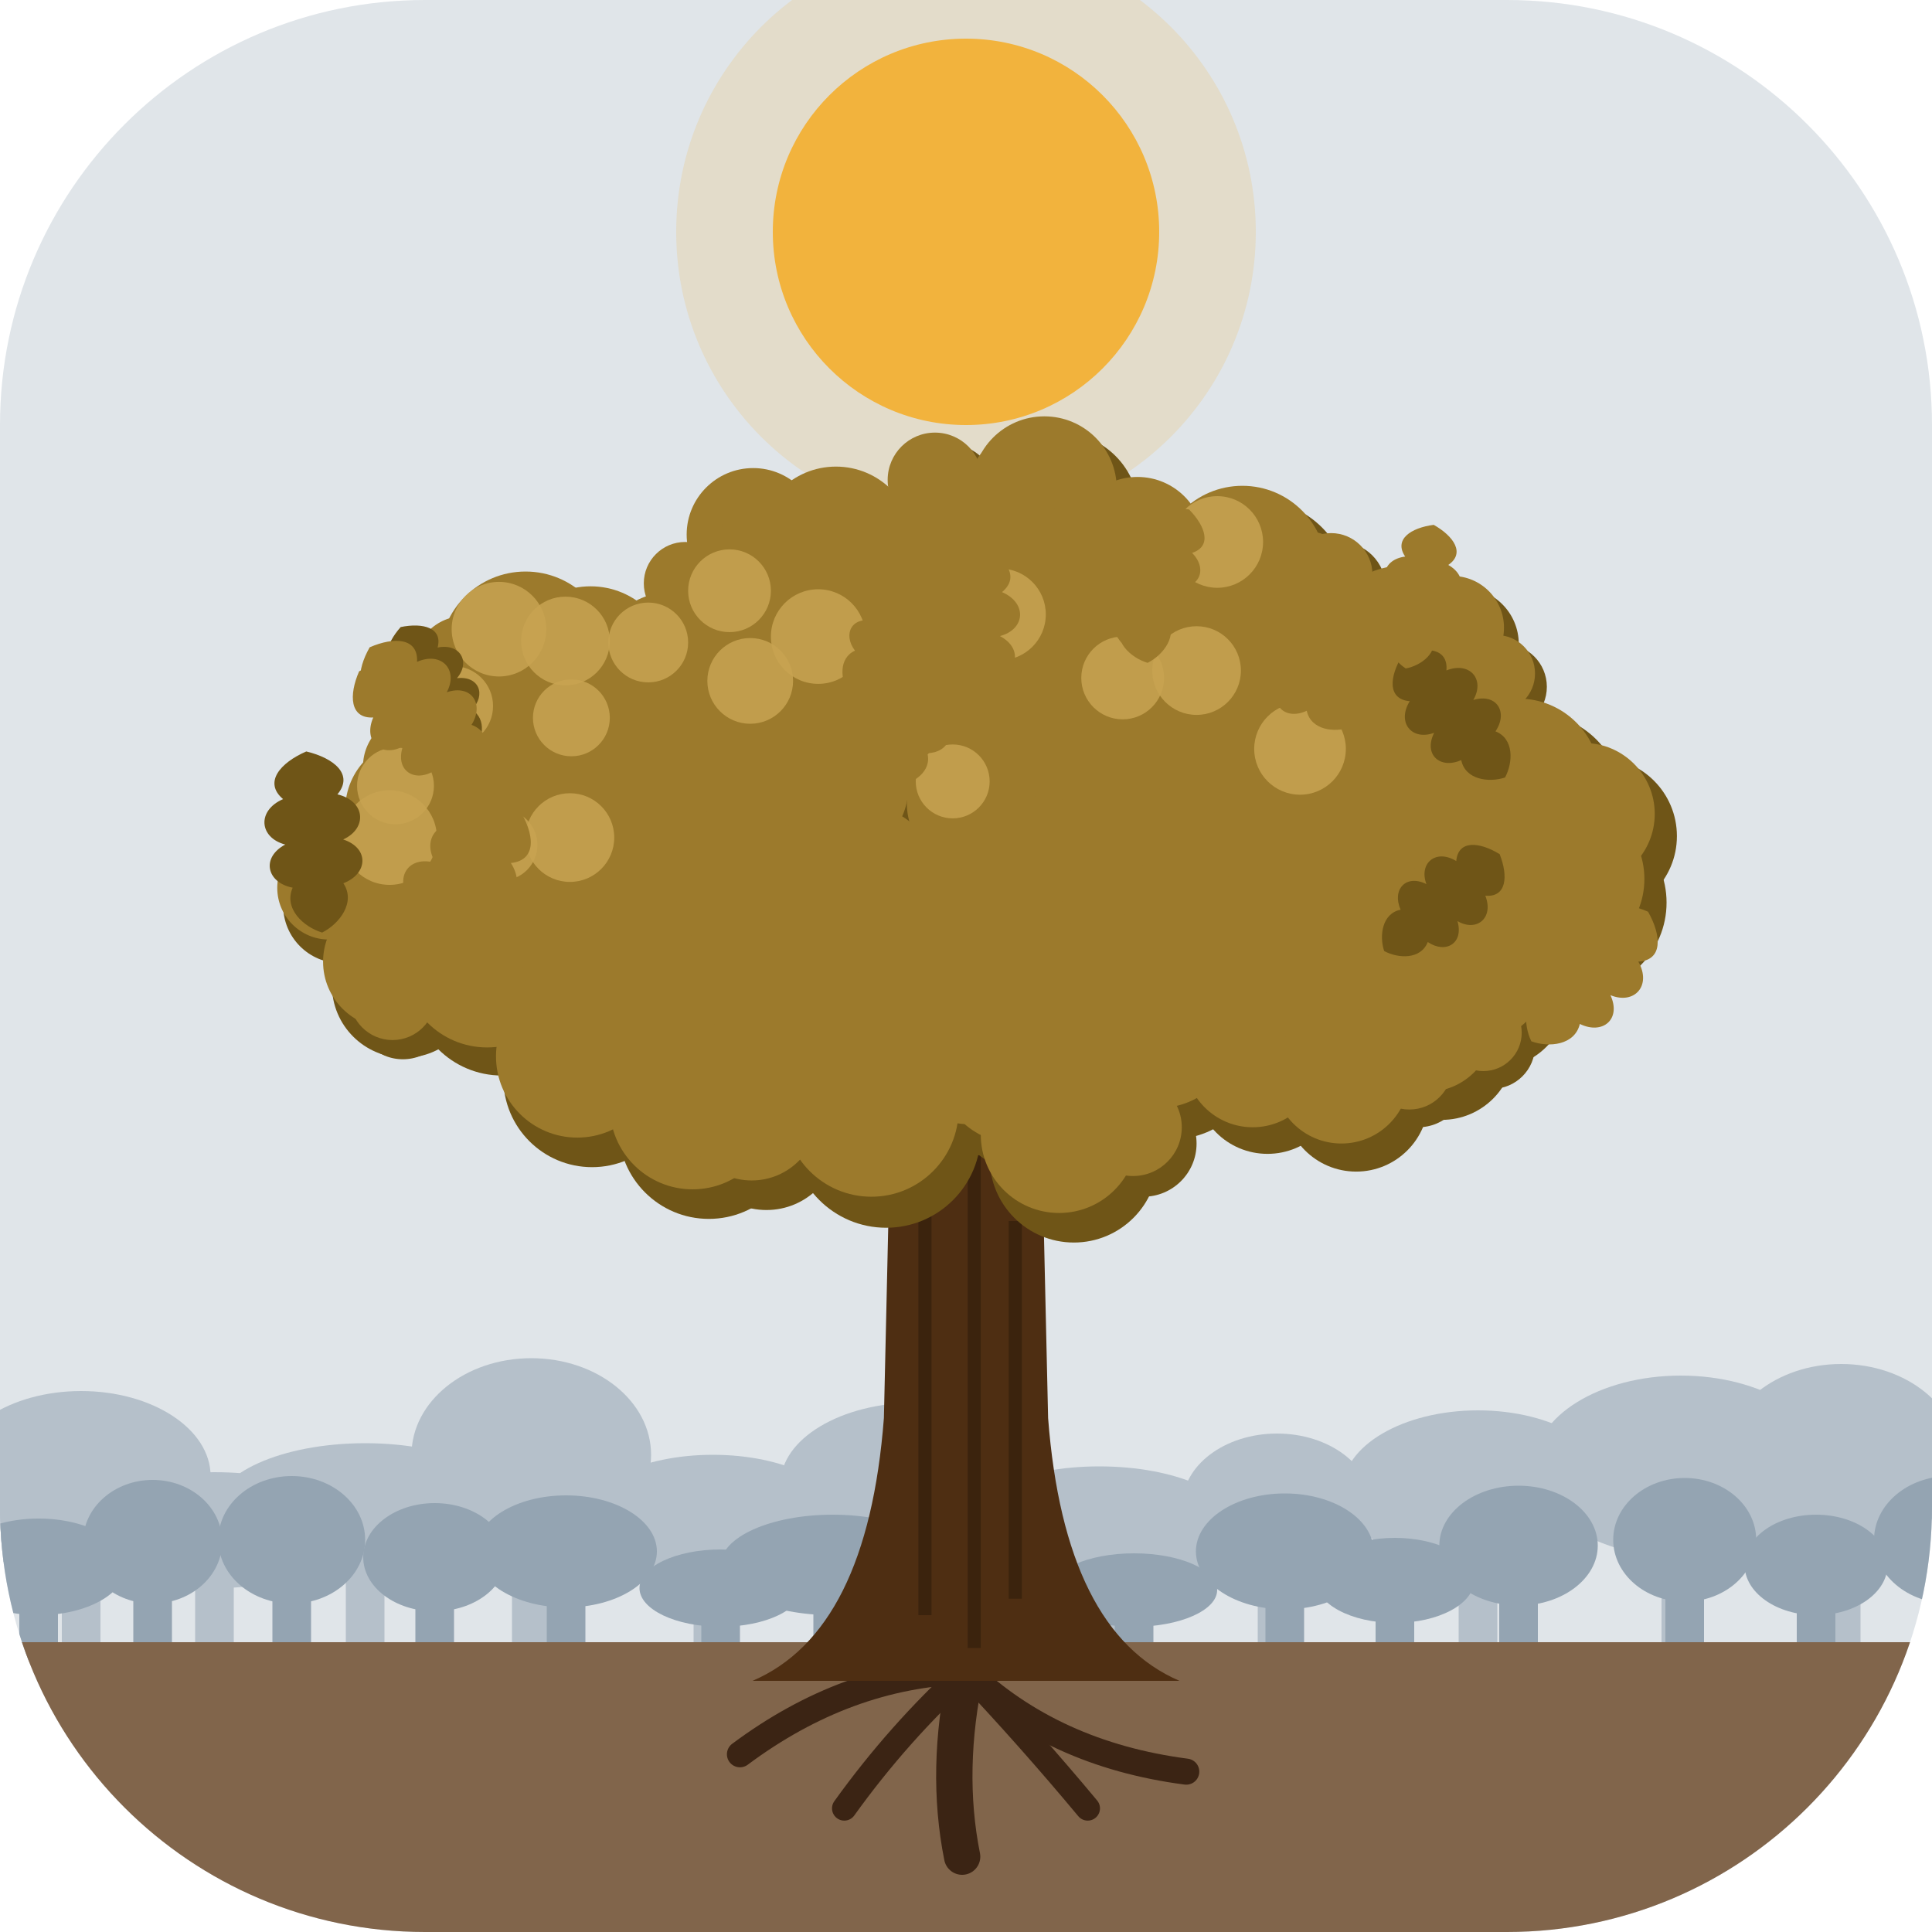
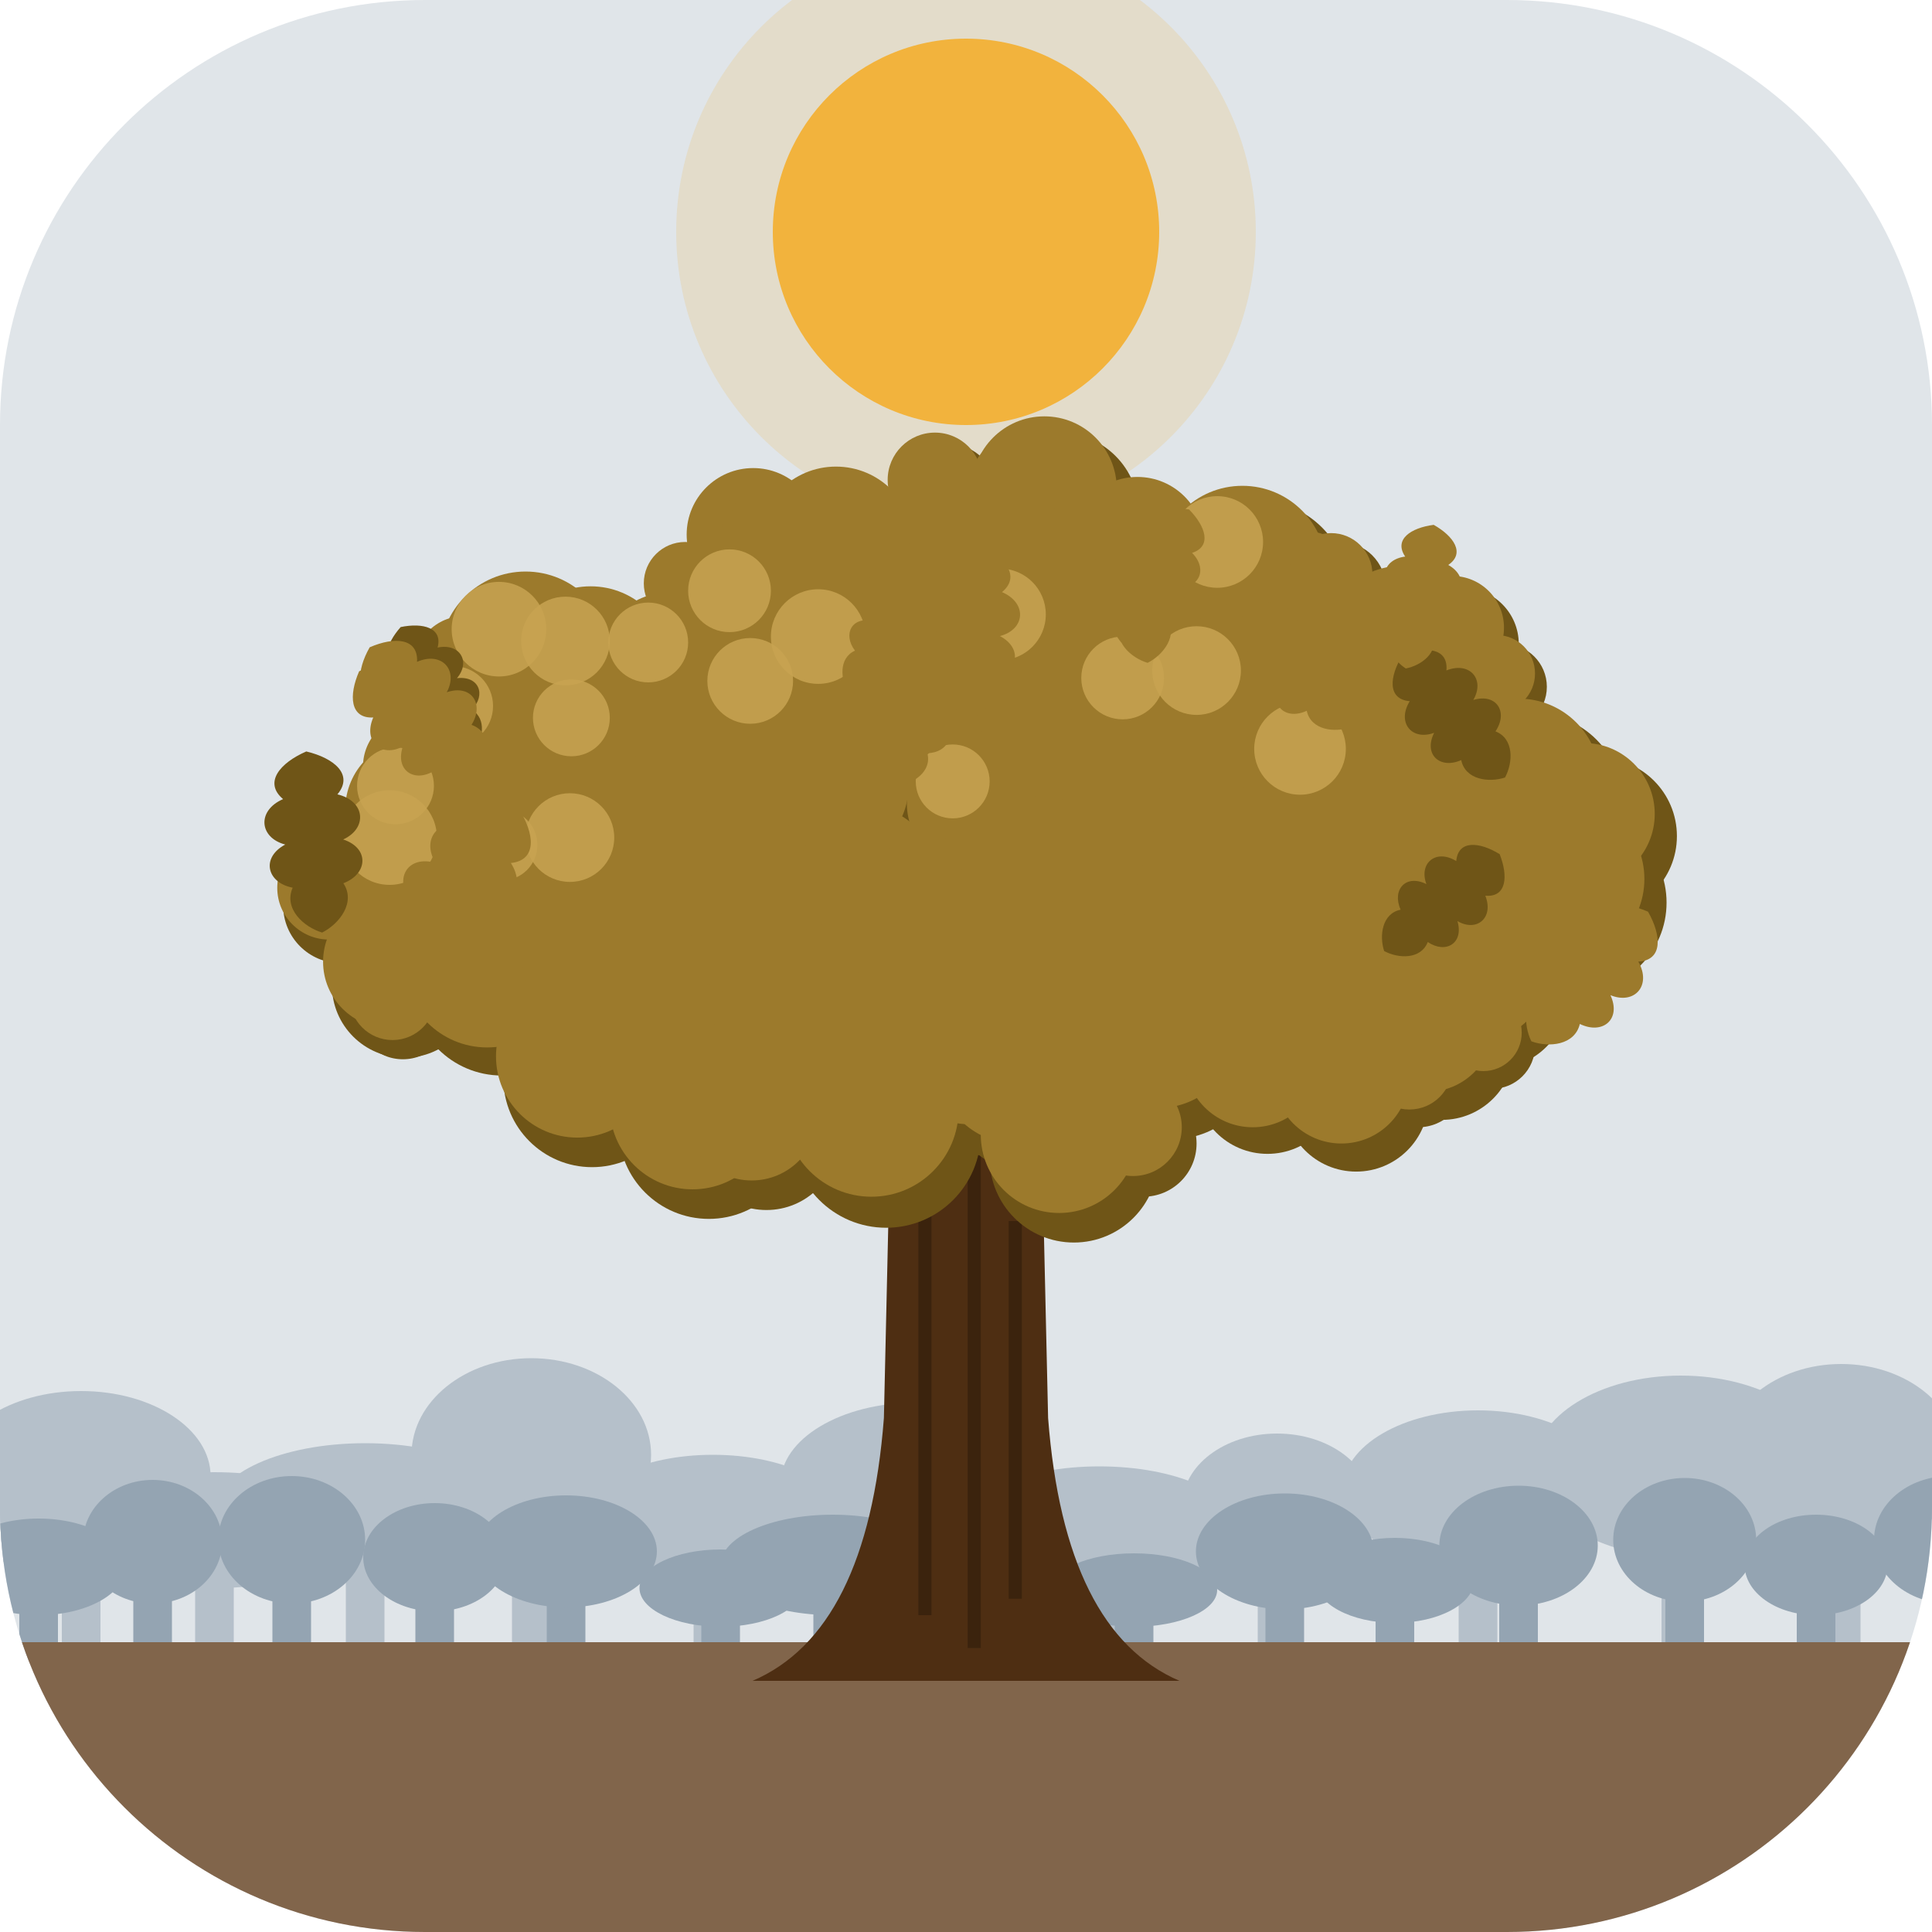
<svg xmlns="http://www.w3.org/2000/svg" role="img" aria-label="Oak mark" width="96" height="96" viewBox="0 0 100 100" aria-hidden="true">
  <defs>
    <clipPath id="toak96">
      <rect width="100" height="100" rx="22" />
    </clipPath>
  </defs>
  <g clip-path="url(#toak96)">
    <rect width="100" height="100" fill="#E0E5E9" />
    <circle cx="50" cy="12" r="15" fill="#F2B33D" fill-opacity="0.18" />
    <circle cx="50" cy="12" r="10" fill="#F2B33D" />
    <g fill="#B5C0CA">
      <rect x="-5.0" y="79.8" width="2.0" height="5.2" />
      <ellipse cx="-4.0" cy="78.2" rx="6.4" ry="3.5" />
      <rect x="3.2" y="78.5" width="2.0" height="6.5" />
      <ellipse cx="4.2" cy="76.4" rx="6.7" ry="4.4" />
      <rect x="10.1" y="80.6" width="2.0" height="4.4" />
      <ellipse cx="11.1" cy="79.2" rx="7.3" ry="3.0" />
      <rect x="17.9" y="79.8" width="2.0" height="5.2" />
      <ellipse cx="18.9" cy="78.2" rx="7.8" ry="3.5" />
      <rect x="26.5" y="77.7" width="2.0" height="7.3" />
      <ellipse cx="27.5" cy="75.3" rx="6.2" ry="5.0" />
      <rect x="35.9" y="80.1" width="2.0" height="4.9" />
      <ellipse cx="36.9" cy="78.6" rx="6.7" ry="3.3" />
      <rect x="46.4" y="78.8" width="2.0" height="6.2" />
      <ellipse cx="47.4" cy="76.8" rx="7.0" ry="4.2" />
      <rect x="55.9" y="80.4" width="2.0" height="4.6" />
      <ellipse cx="56.9" cy="79.0" rx="7.1" ry="3.1" />
      <rect x="65.1" y="79.6" width="2.0" height="5.4" />
      <ellipse cx="66.1" cy="77.9" rx="4.9" ry="3.7" />
      <rect x="75.5" y="79.0" width="2.0" height="6.0" />
      <ellipse cx="76.5" cy="77.1" rx="7.0" ry="4.1" />
      <rect x="86.0" y="78.1" width="2.0" height="6.9" />
      <ellipse cx="87.0" cy="75.9" rx="7.6" ry="4.7" />
      <rect x="94.3" y="77.8" width="2.0" height="7.2" />
      <ellipse cx="95.3" cy="75.5" rx="6.1" ry="4.9" />
    </g>
    <g fill="#94A4B2">
      <rect x="1.0" y="82.3" width="2.0" height="3.7" />
      <ellipse cx="2.0" cy="81.1" rx="4.5" ry="2.5" />
      <rect x="6.9" y="81.3" width="2.0" height="4.7" />
      <ellipse cx="7.9" cy="79.8" rx="3.6" ry="3.2" />
      <rect x="14.1" y="81.2" width="2.0" height="4.8" />
      <ellipse cx="15.1" cy="79.7" rx="3.8" ry="3.3" />
      <rect x="21.5" y="81.9" width="2.0" height="4.1" />
      <ellipse cx="22.5" cy="80.6" rx="3.7" ry="2.8" />
      <rect x="28.3" y="81.7" width="2.0" height="4.3" />
      <ellipse cx="29.3" cy="80.3" rx="4.7" ry="2.9" />
      <rect x="36.3" y="83.1" width="2.0" height="2.9" />
      <ellipse cx="37.3" cy="82.2" rx="4.2" ry="2.0" />
      <rect x="42.1" y="82.2" width="2.0" height="3.8" />
      <ellipse cx="43.1" cy="81.0" rx="5.8" ry="2.6" />
      <rect x="49.6" y="81.5" width="2.0" height="4.5" />
      <ellipse cx="50.6" cy="80.1" rx="4.5" ry="3.0" />
      <rect x="57.7" y="83.2" width="2.0" height="2.8" />
      <ellipse cx="58.7" cy="82.3" rx="4.3" ry="1.9" />
      <rect x="65.5" y="81.7" width="2.0" height="4.3" />
      <ellipse cx="66.5" cy="80.3" rx="4.6" ry="3.0" />
      <rect x="71.2" y="82.8" width="2.0" height="3.2" />
      <ellipse cx="72.2" cy="81.8" rx="4.1" ry="2.2" />
      <rect x="77.6" y="81.4" width="2.0" height="4.6" />
      <ellipse cx="78.6" cy="80.0" rx="4.1" ry="3.1" />
      <rect x="86.2" y="81.3" width="2.0" height="4.7" />
      <ellipse cx="87.2" cy="79.7" rx="3.7" ry="3.2" />
      <rect x="93.0" y="82.2" width="2.0" height="3.8" />
      <ellipse cx="94.0" cy="81.0" rx="3.7" ry="2.6" />
      <rect x="99.9" y="81.2" width="2.0" height="4.8" />
      <ellipse cx="100.9" cy="79.7" rx="3.9" ry="3.3" />
    </g>
    <rect x="0" y="85" width="100" height="15" fill="#81654B" />
-     <path d="M50.0 86.5Q48.9 91.6 49.8 96.1" stroke="#3B2414" stroke-width="1.88" fill="none" stroke-linecap="round" />
-     <path d="M50.0 86.5Q54.5 90.8 61.4 91.7" stroke="#3B2414" stroke-width="1.35" fill="none" stroke-linecap="round" />
-     <path d="M50.0 86.5Q43.8 86.7 38.3 90.8" stroke="#3B2414" stroke-width="1.35" fill="none" stroke-linecap="round" />
-     <path d="M50.0 86.5Q53.3 90.0 56.3 93.6" stroke="#3B2414" stroke-width="1.27" fill="none" stroke-linecap="round" />
-     <path d="M50.0 86.5Q46.5 89.7 43.7 93.6" stroke="#3B2414" stroke-width="1.27" fill="none" stroke-linecap="round" />
    <g transform="translate(7.5 10.5) scale(0.85)">
      <path d="M37 90Q44 87 45 74L45.5 52H54.5L55 74Q56 87 63 90Z" fill="#4E2E12" />
      <path d="M47 56Q40 50 30 44M53 55Q61 49 70 43M50 54Q49 44 51 34" stroke="#4E2E12" stroke-width="3.4" fill="none" stroke-linecap="round" />
      <path d="M47.5 60V86M50.5 58V88M53 62V85" stroke="#331E0C" stroke-width="0.8" opacity="0.7" />
      <g transform="translate(5 4) scale(0.9)">
        <g fill="#6F5517">
          <circle cx="56.3" cy="16.5" r="5.4" />
          <circle cx="36.6" cy="19.6" r="4.9" />
          <circle cx="42.2" cy="20.2" r="5.7" />
          <circle cx="51.4" cy="20.4" r="5.4" />
          <circle cx="55.5" cy="20.3" r="6.1" />
          <circle cx="62.6" cy="20.2" r="4.9" />
          <circle cx="69.7" cy="21.9" r="6.2" />
          <circle cx="21.2" cy="27.9" r="6.4" />
          <circle cx="25.6" cy="28.6" r="6.0" />
          <circle cx="31.0" cy="28.5" r="5.4" />
          <circle cx="36.6" cy="25.0" r="5.5" />
          <circle cx="42.8" cy="28.4" r="6.4" />
          <circle cx="49.0" cy="25.1" r="5.6" />
          <circle cx="55.0" cy="26.8" r="6.1" />
          <circle cx="61.5" cy="26.3" r="6.3" />
          <circle cx="68.4" cy="26.0" r="6.3" />
          <circle cx="76.0" cy="28.2" r="5.9" />
          <circle cx="80.6" cy="27.4" r="6.2" />
          <circle cx="17.8" cy="32.7" r="5.3" />
          <circle cx="25.7" cy="33.5" r="5.2" />
          <circle cx="33.4" cy="30.5" r="5.7" />
          <circle cx="38.0" cy="31.2" r="5.7" />
          <circle cx="43.9" cy="32.0" r="6.0" />
          <circle cx="48.2" cy="31.7" r="6.1" />
          <circle cx="54.9" cy="33.6" r="5.1" />
          <circle cx="63.2" cy="30.9" r="5.5" />
          <circle cx="68.3" cy="30.6" r="5.9" />
          <circle cx="74.7" cy="32.9" r="5.7" />
          <circle cx="81.1" cy="32.3" r="5.3" />
          <circle cx="13.8" cy="38.2" r="5.2" />
          <circle cx="18.6" cy="37.2" r="5.3" />
          <circle cx="27.3" cy="37.1" r="5.4" />
          <circle cx="31.3" cy="39.0" r="5.6" />
          <circle cx="38.0" cy="36.8" r="5.2" />
          <circle cx="42.4" cy="36.6" r="5.2" />
          <circle cx="51.5" cy="37.8" r="4.9" />
          <circle cx="56.1" cy="36.3" r="5.7" />
          <circle cx="62.2" cy="39.1" r="5.2" />
          <circle cx="70.0" cy="36.8" r="6.4" />
          <circle cx="75.3" cy="36.0" r="6.1" />
          <circle cx="80.0" cy="37.2" r="5.0" />
          <circle cx="88.4" cy="36.1" r="6.0" />
          <circle cx="92.8" cy="38.4" r="5.3" />
          <circle cx="13.8" cy="42.0" r="6.4" />
          <circle cx="20.9" cy="42.0" r="4.8" />
          <circle cx="25.9" cy="41.9" r="6.0" />
          <circle cx="31.5" cy="44.1" r="5.7" />
          <circle cx="38.9" cy="44.5" r="5.8" />
          <circle cx="44.3" cy="42.6" r="5.0" />
          <circle cx="48.5" cy="44.7" r="5.1" />
          <circle cx="56.0" cy="42.6" r="5.8" />
          <circle cx="62.6" cy="44.7" r="5.5" />
          <circle cx="68.1" cy="43.9" r="6.0" />
          <circle cx="76.4" cy="42.6" r="6.2" />
          <circle cx="82.8" cy="45.2" r="5.0" />
          <circle cx="86.6" cy="44.4" r="6.2" />
          <circle cx="91.4" cy="42.9" r="6.0" />
          <circle cx="12.0" cy="48.5" r="4.9" />
          <circle cx="18.6" cy="48.5" r="6.1" />
          <circle cx="25.8" cy="48.5" r="5.2" />
          <circle cx="30.9" cy="49.5" r="5.5" />
          <circle cx="36.5" cy="50.1" r="5.7" />
          <circle cx="45.8" cy="49.0" r="5.8" />
          <circle cx="49.8" cy="49.3" r="6.3" />
          <circle cx="58.2" cy="49.5" r="5.5" />
          <circle cx="60.7" cy="50.2" r="5.4" />
          <circle cx="68.1" cy="47.1" r="4.8" />
          <circle cx="74.3" cy="50.7" r="6.0" />
          <circle cx="81.7" cy="49.5" r="5.2" />
          <circle cx="85.8" cy="49.2" r="4.9" />
          <circle cx="24.7" cy="54.8" r="6.0" />
          <circle cx="32.1" cy="54.5" r="5.1" />
          <circle cx="37.2" cy="56.2" r="5.2" />
          <circle cx="43.1" cy="54.3" r="5.7" />
          <circle cx="51.3" cy="53.6" r="6.4" />
          <circle cx="54.4" cy="55.5" r="5.7" />
          <circle cx="64.0" cy="53.0" r="5.9" />
          <circle cx="70.4" cy="55.0" r="4.9" />
          <circle cx="76.4" cy="56.2" r="4.9" />
          <circle cx="82.2" cy="52.7" r="4.9" />
          <circle cx="32.6" cy="58.2" r="6.1" />
          <circle cx="36.5" cy="58.8" r="4.9" />
          <circle cx="44.6" cy="58.5" r="6.4" />
          <circle cx="57.3" cy="60.2" r="5.7" />
          <circle cx="62.0" cy="59.2" r="3.6" />
          <circle cx="77.4" cy="55.8" r="2.7" />
          <circle cx="13.4" cy="34.8" r="3.9" />
          <circle cx="11.9" cy="50.3" r="3.2" />
          <circle cx="8.0" cy="40.7" r="3.3" />
          <circle cx="14.8" cy="33.9" r="3.8" />
          <circle cx="46.3" cy="59.6" r="3.4" />
          <circle cx="91.9" cy="38.2" r="3.8" />
          <circle cx="80.6" cy="54.9" r="3.2" />
          <circle cx="23.5" cy="55.8" r="2.8" />
          <circle cx="7.7" cy="43.1" r="3.9" />
          <circle cx="85.6" cy="52.6" r="2.9" />
          <circle cx="14.4" cy="38.0" r="2.7" />
          <circle cx="14.7" cy="30.9" r="2.9" />
          <circle cx="16.9" cy="28.2" r="3.9" />
          <circle cx="33.4" cy="22.5" r="3.6" />
          <circle cx="15.3" cy="30.2" r="3.4" />
          <circle cx="31.6" cy="22.2" r="3.1" />
          <circle cx="86.4" cy="28.3" r="2.9" />
          <circle cx="69.4" cy="21.2" r="3.2" />
          <circle cx="73.8" cy="21.4" r="3.0" />
          <circle cx="75.3" cy="21.6" r="3.1" />
          <circle cx="68.6" cy="21.2" r="2.8" />
          <circle cx="83.6" cy="25.4" r="3.8" />
          <circle cx="88.2" cy="36.0" r="3.7" />
          <circle cx="54.1" cy="15.5" r="3.5" />
          <circle cx="48.6" cy="15.4" r="3.6" />
          <circle cx="37.0" cy="19.1" r="3.9" />
          <circle cx="37.7" cy="18.7" r="3.8" />
          <circle cx="37.8" cy="18.4" r="3.4" />
        </g>
        <g fill="#9C7A2C">
          <circle cx="55.3" cy="14.9" r="4.9" />
          <circle cx="35.6" cy="18.0" r="4.5" />
          <circle cx="41.2" cy="18.7" r="5.3" />
          <circle cx="50.4" cy="18.9" r="5.0" />
          <circle cx="54.5" cy="18.8" r="5.6" />
          <circle cx="61.6" cy="18.6" r="4.5" />
          <circle cx="68.7" cy="20.4" r="5.7" />
          <circle cx="20.2" cy="26.3" r="5.8" />
          <circle cx="24.6" cy="27.0" r="5.5" />
          <circle cx="30.0" cy="26.9" r="5.0" />
          <circle cx="35.6" cy="23.4" r="5.1" />
          <circle cx="41.8" cy="26.8" r="5.8" />
          <circle cx="48.0" cy="23.5" r="5.2" />
          <circle cx="54.0" cy="25.3" r="5.6" />
          <circle cx="60.5" cy="24.8" r="5.8" />
          <circle cx="67.4" cy="24.5" r="5.8" />
          <circle cx="75.0" cy="26.6" r="5.4" />
          <circle cx="79.6" cy="25.8" r="5.7" />
          <circle cx="16.8" cy="31.1" r="4.9" />
          <circle cx="24.7" cy="31.9" r="4.8" />
          <circle cx="32.4" cy="29.0" r="5.2" />
          <circle cx="37.0" cy="29.6" r="5.2" />
          <circle cx="42.8" cy="30.4" r="5.5" />
          <circle cx="47.2" cy="30.2" r="5.6" />
          <circle cx="53.9" cy="32.1" r="4.7" />
          <circle cx="62.2" cy="29.4" r="5.1" />
          <circle cx="67.3" cy="29.0" r="5.5" />
          <circle cx="73.7" cy="31.4" r="5.2" />
          <circle cx="80.1" cy="30.7" r="4.8" />
          <circle cx="12.8" cy="36.6" r="4.8" />
          <circle cx="17.6" cy="35.6" r="4.8" />
          <circle cx="26.3" cy="35.6" r="5.0" />
          <circle cx="30.3" cy="37.4" r="5.1" />
          <circle cx="37.0" cy="35.2" r="4.8" />
          <circle cx="41.3" cy="35.1" r="4.8" />
          <circle cx="50.5" cy="36.2" r="4.5" />
          <circle cx="55.1" cy="34.7" r="5.3" />
          <circle cx="61.2" cy="37.6" r="4.8" />
          <circle cx="69.0" cy="35.2" r="5.9" />
          <circle cx="74.3" cy="34.4" r="5.6" />
          <circle cx="79.0" cy="35.6" r="4.6" />
          <circle cx="87.4" cy="34.6" r="5.5" />
          <circle cx="91.8" cy="36.9" r="4.8" />
          <circle cx="12.8" cy="40.4" r="5.9" />
          <circle cx="19.9" cy="40.5" r="4.4" />
          <circle cx="24.9" cy="40.3" r="5.5" />
          <circle cx="30.5" cy="42.5" r="5.3" />
          <circle cx="37.9" cy="43.0" r="5.3" />
          <circle cx="43.3" cy="41.0" r="4.6" />
          <circle cx="47.5" cy="43.1" r="4.7" />
          <circle cx="55.0" cy="41.0" r="5.3" />
          <circle cx="61.6" cy="43.1" r="5.1" />
          <circle cx="67.1" cy="42.3" r="5.5" />
          <circle cx="75.4" cy="41.0" r="5.7" />
          <circle cx="81.8" cy="43.6" r="4.6" />
          <circle cx="85.6" cy="42.8" r="5.7" />
          <circle cx="90.4" cy="41.3" r="5.5" />
          <circle cx="11.0" cy="46.9" r="4.5" />
          <circle cx="17.6" cy="47.0" r="5.7" />
          <circle cx="24.8" cy="46.9" r="4.8" />
          <circle cx="29.9" cy="47.9" r="5.1" />
          <circle cx="35.5" cy="48.5" r="5.3" />
          <circle cx="44.8" cy="47.4" r="5.3" />
          <circle cx="48.8" cy="47.7" r="5.8" />
          <circle cx="57.2" cy="47.9" r="5.0" />
          <circle cx="59.7" cy="48.6" r="5.0" />
          <circle cx="67.1" cy="45.5" r="4.4" />
          <circle cx="73.3" cy="49.1" r="5.5" />
          <circle cx="80.7" cy="47.9" r="4.8" />
          <circle cx="84.8" cy="47.7" r="4.5" />
          <circle cx="23.7" cy="53.3" r="5.5" />
          <circle cx="31.1" cy="52.9" r="4.7" />
          <circle cx="36.2" cy="54.7" r="4.8" />
          <circle cx="42.1" cy="52.8" r="5.2" />
          <circle cx="50.3" cy="52.0" r="5.9" />
          <circle cx="53.4" cy="53.9" r="5.3" />
          <circle cx="63.0" cy="51.4" r="5.4" />
          <circle cx="69.4" cy="53.5" r="4.6" />
          <circle cx="75.4" cy="54.6" r="4.6" />
          <circle cx="81.2" cy="51.2" r="4.5" />
          <circle cx="31.5" cy="56.7" r="5.6" />
          <circle cx="35.5" cy="57.2" r="4.5" />
          <circle cx="43.6" cy="56.9" r="5.9" />
          <circle cx="56.3" cy="58.6" r="5.3" />
          <circle cx="61.3" cy="58.1" r="3.3" />
          <circle cx="76.9" cy="55.0" r="2.4" />
          <circle cx="12.7" cy="33.7" r="3.5" />
          <circle cx="11.2" cy="49.3" r="2.9" />
          <circle cx="7.3" cy="39.7" r="2.9" />
          <circle cx="14.1" cy="32.8" r="3.4" />
          <circle cx="45.6" cy="58.6" r="3.0" />
          <circle cx="91.2" cy="37.0" r="3.4" />
          <circle cx="80.0" cy="54.0" r="2.9" />
          <circle cx="23.0" cy="55.0" r="2.5" />
          <circle cx="6.9" cy="41.9" r="3.5" />
          <circle cx="85.0" cy="51.7" r="2.6" />
          <circle cx="13.9" cy="37.2" r="2.5" />
          <circle cx="14.2" cy="30.0" r="2.6" />
          <circle cx="16.1" cy="27.0" r="3.5" />
          <circle cx="32.7" cy="21.4" r="3.2" />
          <circle cx="14.6" cy="29.2" r="3.1" />
          <circle cx="31.0" cy="21.3" r="2.8" />
          <circle cx="85.9" cy="27.4" r="2.6" />
          <circle cx="68.7" cy="20.3" r="2.9" />
          <circle cx="73.2" cy="20.5" r="2.7" />
          <circle cx="74.7" cy="20.7" r="2.8" />
          <circle cx="68.1" cy="20.3" r="2.5" />
          <circle cx="82.9" cy="24.3" r="3.5" />
          <circle cx="87.4" cy="34.9" r="3.3" />
          <circle cx="53.4" cy="14.5" r="3.1" />
          <circle cx="47.9" cy="14.3" r="3.2" />
          <circle cx="36.3" cy="17.9" r="3.5" />
          <circle cx="36.9" cy="17.5" r="3.4" />
          <circle cx="37.1" cy="17.4" r="3.1" />
        </g>
        <g fill="#C8A452" fill-opacity="0.85">
          <circle cx="67.0" cy="18.5" r="3.1" />
          <circle cx="18.4" cy="24.4" r="3.2" />
          <circle cx="22.9" cy="25.2" r="3.0" />
          <circle cx="28.5" cy="25.3" r="2.7" />
          <circle cx="34.0" cy="21.8" r="2.8" />
          <circle cx="40.0" cy="24.9" r="3.2" />
          <circle cx="52.3" cy="23.4" r="3.1" />
          <circle cx="15.3" cy="29.6" r="2.7" />
          <circle cx="23.3" cy="30.4" r="2.6" />
          <circle cx="35.4" cy="27.9" r="2.9" />
          <circle cx="60.6" cy="27.7" r="2.8" />
          <circle cx="65.6" cy="27.2" r="3.0" />
          <circle cx="11.4" cy="35.0" r="2.6" />
          <circle cx="49.1" cy="34.7" r="2.5" />
          <circle cx="72.6" cy="32.5" r="3.1" />
          <circle cx="11.0" cy="38.5" r="3.2" />
          <circle cx="18.6" cy="39.0" r="2.4" />
          <circle cx="23.2" cy="38.5" r="3.0" />
        </g>
        <path d="M0 -5C1.5 -4.5 2.5 -3.5 1.5 -2.5C3 -2 3 -0.5 1.6 0C3 0.6 2.8 2 1.4 2.4C2 3.5 1 4.6 0 5C-1 4.6 -2 3.5 -1.4 2.4C-2.8 2 -3 0.6 -1.6 0C-3 -0.5 -3 -2 -1.5 -2.5C-2.5 -3.5 -1.5 -4.5 0 -5Z" transform="translate(45.0 24.8) rotate(37) scale(0.98)" fill="#9C7A2C" />
        <path d="M0 -5C1.5 -4.5 2.5 -3.5 1.5 -2.5C3 -2 3 -0.5 1.6 0C3 0.6 2.8 2 1.4 2.4C2 3.5 1 4.6 0 5C-1 4.6 -2 3.5 -1.4 2.4C-2.8 2 -3 0.6 -1.6 0C-3 -0.5 -3 -2 -1.5 -2.5C-2.5 -3.5 -1.5 -4.5 0 -5Z" transform="translate(50.4 24.7) rotate(5) scale(1.19)" fill="#9C7A2C" />
        <path d="M0 -5C1.5 -4.5 2.5 -3.5 1.5 -2.5C3 -2 3 -0.5 1.6 0C3 0.6 2.8 2 1.4 2.4C2 3.5 1 4.6 0 5C-1 4.6 -2 3.5 -1.4 2.4C-2.8 2 -3 0.6 -1.6 0C-3 -0.5 -3 -2 -1.5 -2.5C-2.5 -3.5 -1.5 -4.5 0 -5Z" transform="translate(5.9 38.8) rotate(-5) scale(1.23)" fill="#6F5517" />
        <path d="M0 -5C1.5 -4.5 2.5 -3.5 1.5 -2.5C3 -2 3 -0.5 1.6 0C3 0.6 2.8 2 1.4 2.4C2 3.5 1 4.6 0 5C-1 4.6 -2 3.5 -1.4 2.4C-2.8 2 -3 0.6 -1.6 0C-3 -0.5 -3 -2 -1.5 -2.5C-2.5 -3.5 -1.5 -4.5 0 -5Z" transform="translate(92.2 47.9) rotate(42) scale(1.18)" fill="#9C7A2C" />
        <path d="M0 -5C1.5 -4.5 2.5 -3.5 1.5 -2.5C3 -2 3 -0.5 1.6 0C3 0.6 2.8 2 1.4 2.4C2 3.5 1 4.6 0 5C-1 4.6 -2 3.5 -1.4 2.4C-2.8 2 -3 0.6 -1.6 0C-3 -0.5 -3 -2 -1.5 -2.5C-2.5 -3.5 -1.5 -4.5 0 -5Z" transform="translate(83.0 30.3) rotate(-40) scale(1.08)" fill="#6F5517" />
        <path d="M0 -5C1.5 -4.5 2.5 -3.5 1.5 -2.5C3 -2 3 -0.5 1.6 0C3 0.6 2.8 2 1.4 2.4C2 3.5 1 4.6 0 5C-1 4.6 -2 3.5 -1.4 2.4C-2.8 2 -3 0.6 -1.6 0C-3 -0.5 -3 -2 -1.5 -2.5C-2.5 -3.5 -1.5 -4.5 0 -5Z" transform="translate(72.5 27.0) rotate(-41) scale(1.07)" fill="#9C7A2C" />
        <path d="M0 -5C1.5 -4.5 2.5 -3.5 1.5 -2.5C3 -2 3 -0.5 1.6 0C3 0.6 2.8 2 1.4 2.4C2 3.5 1 4.6 0 5C-1 4.6 -2 3.5 -1.4 2.4C-2.8 2 -3 0.6 -1.6 0C-3 -0.5 -3 -2 -1.5 -2.5C-2.5 -3.5 -1.5 -4.5 0 -5Z" transform="translate(15.7 41.5) rotate(39) scale(1.28)" fill="#9C7A2C" />
        <path d="M0 -5C1.5 -4.5 2.5 -3.5 1.5 -2.5C3 -2 3 -0.5 1.6 0C3 0.6 2.8 2 1.4 2.4C2 3.5 1 4.6 0 5C-1 4.6 -2 3.5 -1.4 2.4C-2.8 2 -3 0.6 -1.6 0C-3 -0.5 -3 -2 -1.5 -2.5C-2.5 -3.5 -1.5 -4.5 0 -5Z" transform="translate(13.1 31.0) rotate(-48) scale(1.12)" fill="#9C7A2C" />
        <path d="M0 -5C1.5 -4.5 2.5 -3.5 1.5 -2.5C3 -2 3 -0.5 1.6 0C3 0.6 2.8 2 1.4 2.4C2 3.5 1 4.6 0 5C-1 4.6 -2 3.5 -1.4 2.4C-2.8 2 -3 0.6 -1.6 0C-3 -0.5 -3 -2 -1.5 -2.5C-2.5 -3.5 -1.5 -4.5 0 -5Z" transform="translate(14.2 28.5) rotate(-30) scale(0.98)" fill="#6F5517" />
        <path d="M0 -5C1.5 -4.5 2.5 -3.5 1.5 -2.5C3 -2 3 -0.5 1.6 0C3 0.6 2.8 2 1.4 2.4C2 3.5 1 4.6 0 5C-1 4.6 -2 3.5 -1.4 2.4C-2.8 2 -3 0.6 -1.6 0C-3 -0.5 -3 -2 -1.5 -2.5C-2.5 -3.5 -1.5 -4.5 0 -5Z" transform="translate(13.5 29.9) rotate(-42) scale(1.15)" fill="#9C7A2C" />
        <path d="M0 -5C1.5 -4.5 2.5 -3.5 1.5 -2.5C3 -2 3 -0.5 1.6 0C3 0.6 2.8 2 1.4 2.4C2 3.5 1 4.6 0 5C-1 4.6 -2 3.5 -1.4 2.4C-2.8 2 -3 0.6 -1.6 0C-3 -0.5 -3 -2 -1.5 -2.5C-2.5 -3.5 -1.5 -4.5 0 -5Z" transform="translate(46.6 30.1) rotate(14) scale(1.01)" fill="#9C7A2C" />
        <path d="M0 -5C1.5 -4.5 2.5 -3.5 1.5 -2.5C3 -2 3 -0.5 1.6 0C3 0.6 2.8 2 1.4 2.4C2 3.5 1 4.6 0 5C-1 4.6 -2 3.5 -1.4 2.4C-2.8 2 -3 0.6 -1.6 0C-3 -0.5 -3 -2 -1.5 -2.5C-2.5 -3.5 -1.5 -4.5 0 -5Z" transform="translate(82.2 42.9) rotate(50) scale(1.02)" fill="#6F5517" />
        <path d="M0 -5C1.5 -4.5 2.5 -3.5 1.5 -2.5C3 -2 3 -0.5 1.6 0C3 0.6 2.8 2 1.4 2.4C2 3.5 1 4.6 0 5C-1 4.6 -2 3.5 -1.4 2.4C-2.8 2 -3 0.6 -1.6 0C-3 -0.5 -3 -2 -1.5 -2.5C-2.5 -3.5 -1.5 -4.5 0 -5Z" transform="translate(80.7 22.2) rotate(11) scale(0.99)" fill="#9C7A2C" />
        <path d="M0 -5C1.5 -4.5 2.5 -3.5 1.5 -2.5C3 -2 3 -0.5 1.6 0C3 0.6 2.8 2 1.4 2.4C2 3.5 1 4.6 0 5C-1 4.6 -2 3.5 -1.4 2.4C-2.8 2 -3 0.6 -1.6 0C-3 -0.5 -3 -2 -1.5 -2.5C-2.5 -3.5 -1.5 -4.5 0 -5Z" transform="translate(62.8 20.8) rotate(27) scale(1.01)" fill="#9C7A2C" />
        <path d="M0 -5C1.5 -4.5 2.5 -3.5 1.5 -2.5C3 -2 3 -0.5 1.6 0C3 0.6 2.8 2 1.4 2.4C2 3.5 1 4.6 0 5C-1 4.6 -2 3.5 -1.4 2.4C-2.8 2 -3 0.6 -1.6 0C-3 -0.5 -3 -2 -1.5 -2.5C-2.5 -3.5 -1.5 -4.5 0 -5Z" transform="translate(61.8 21.1) rotate(-5) scale(1.12)" fill="#9C7A2C" />
      </g>
    </g>
  </g>
</svg>
